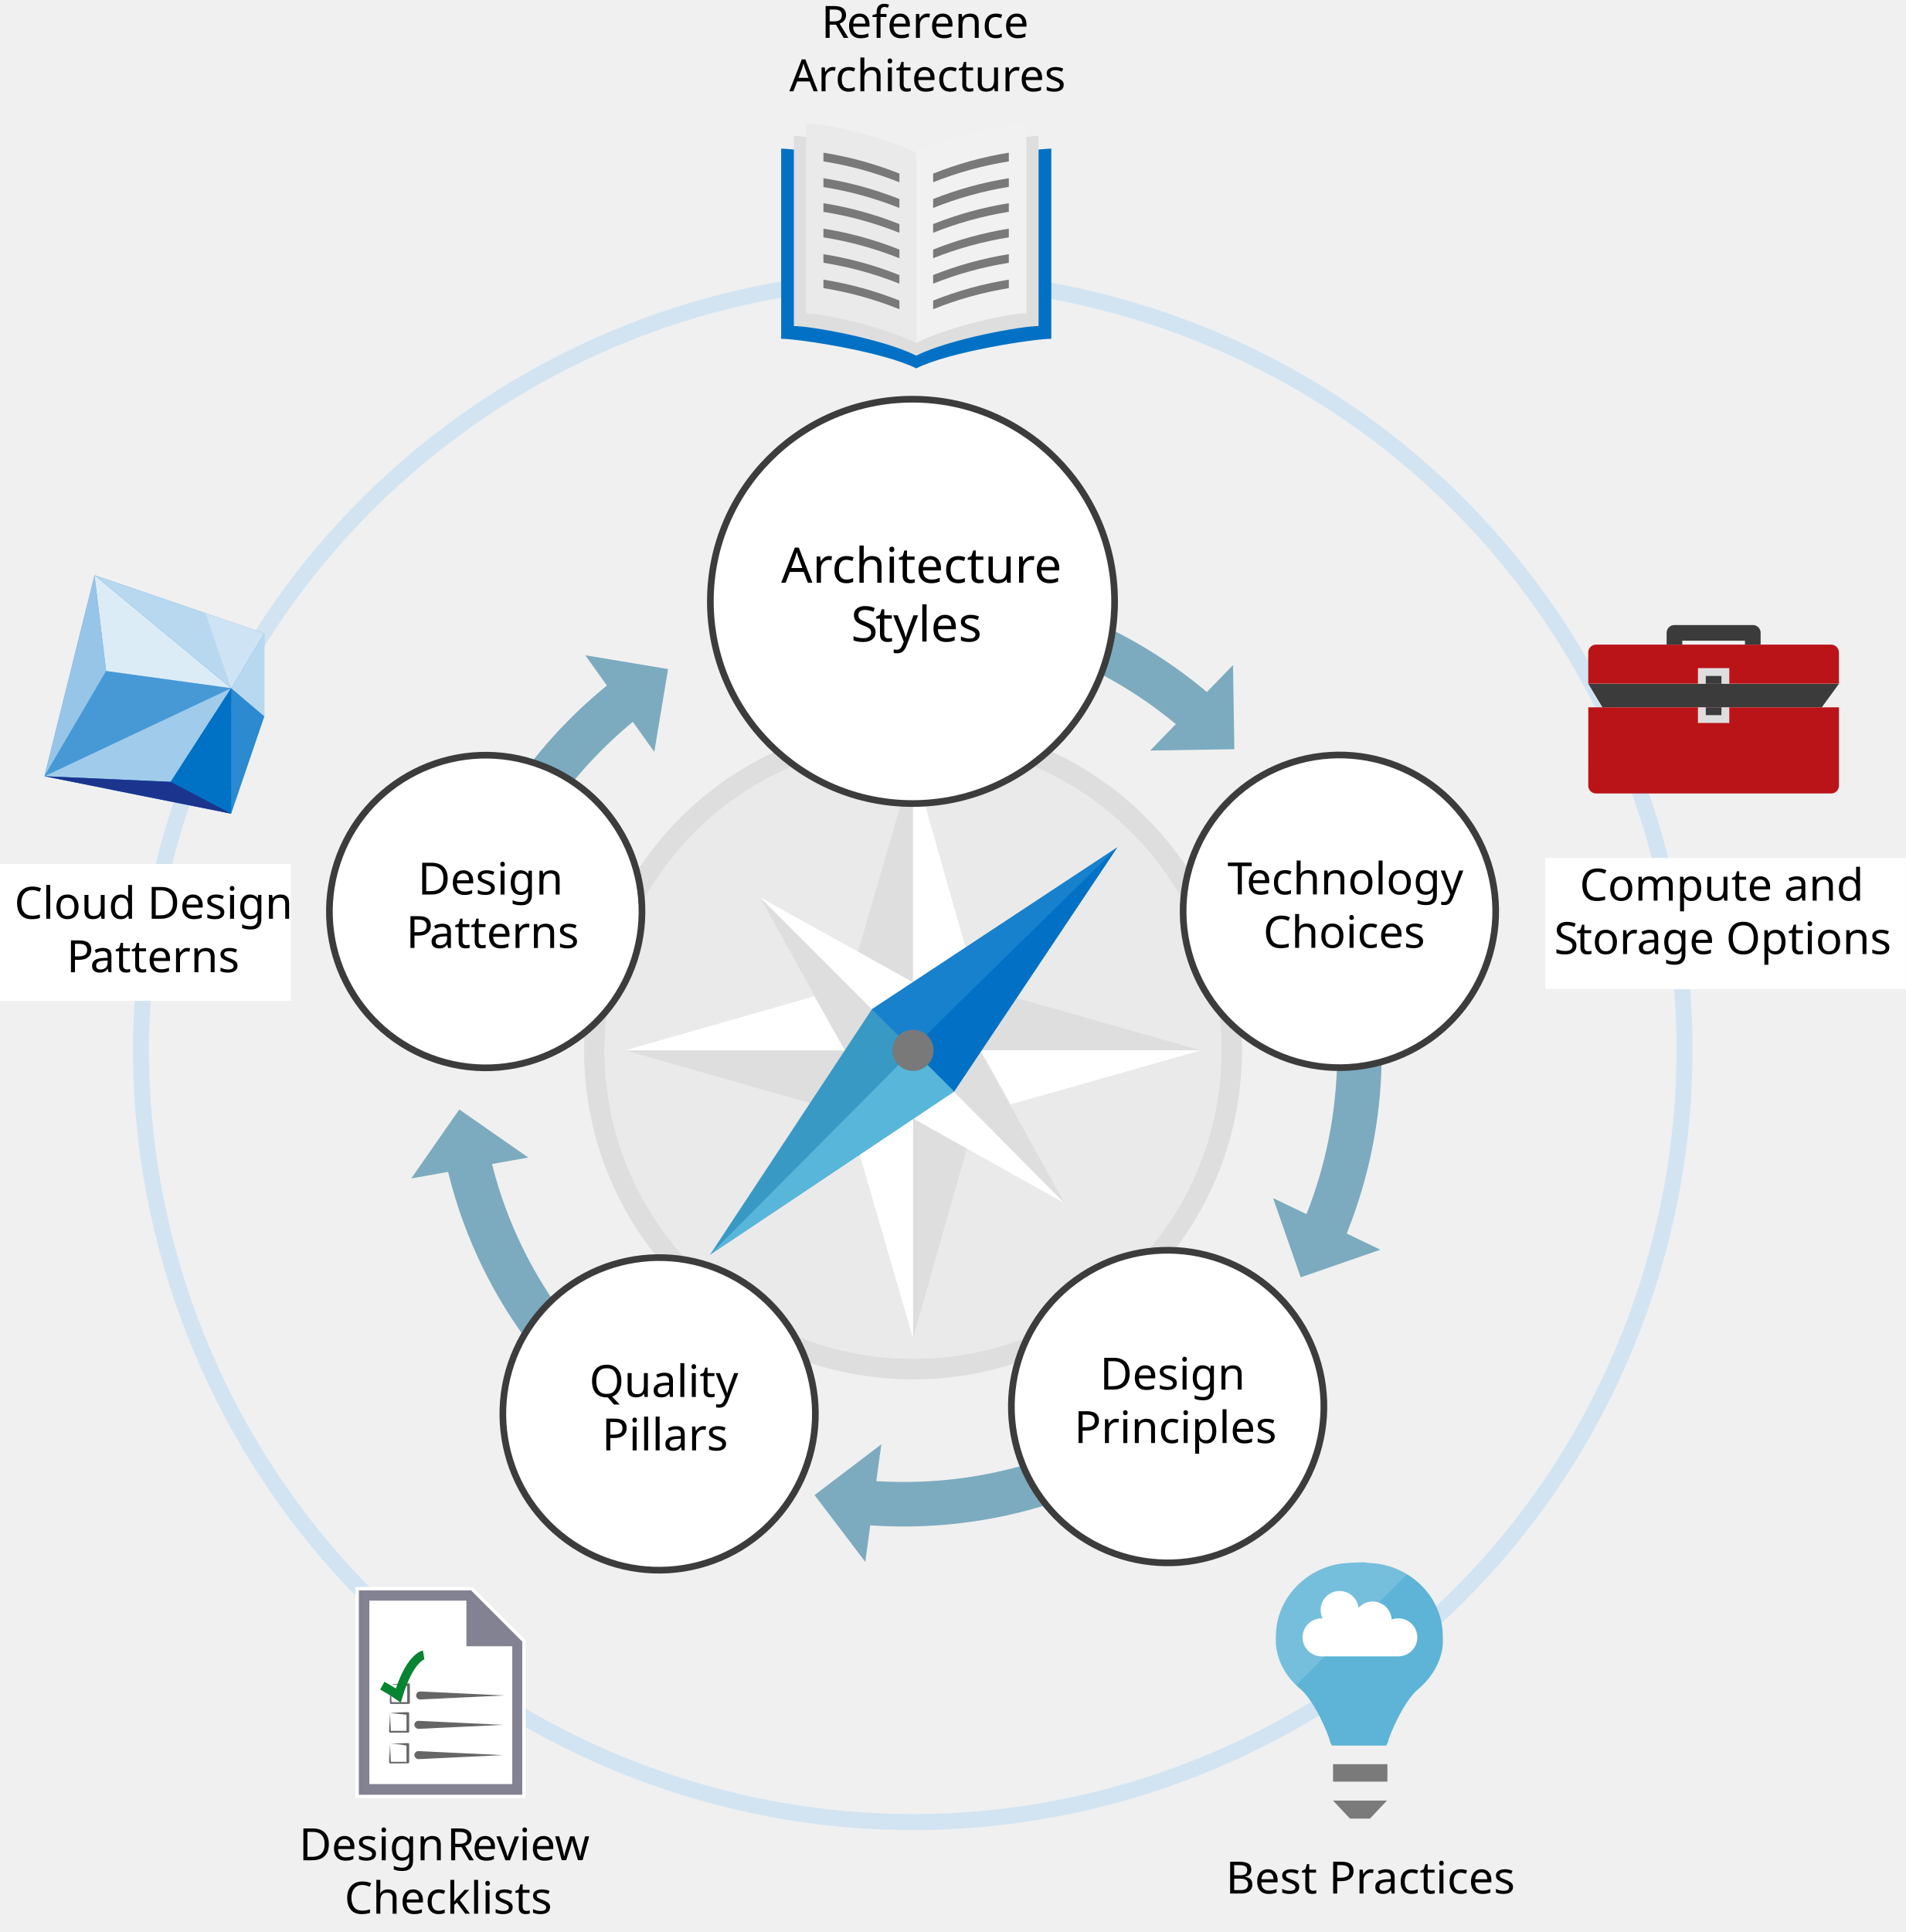
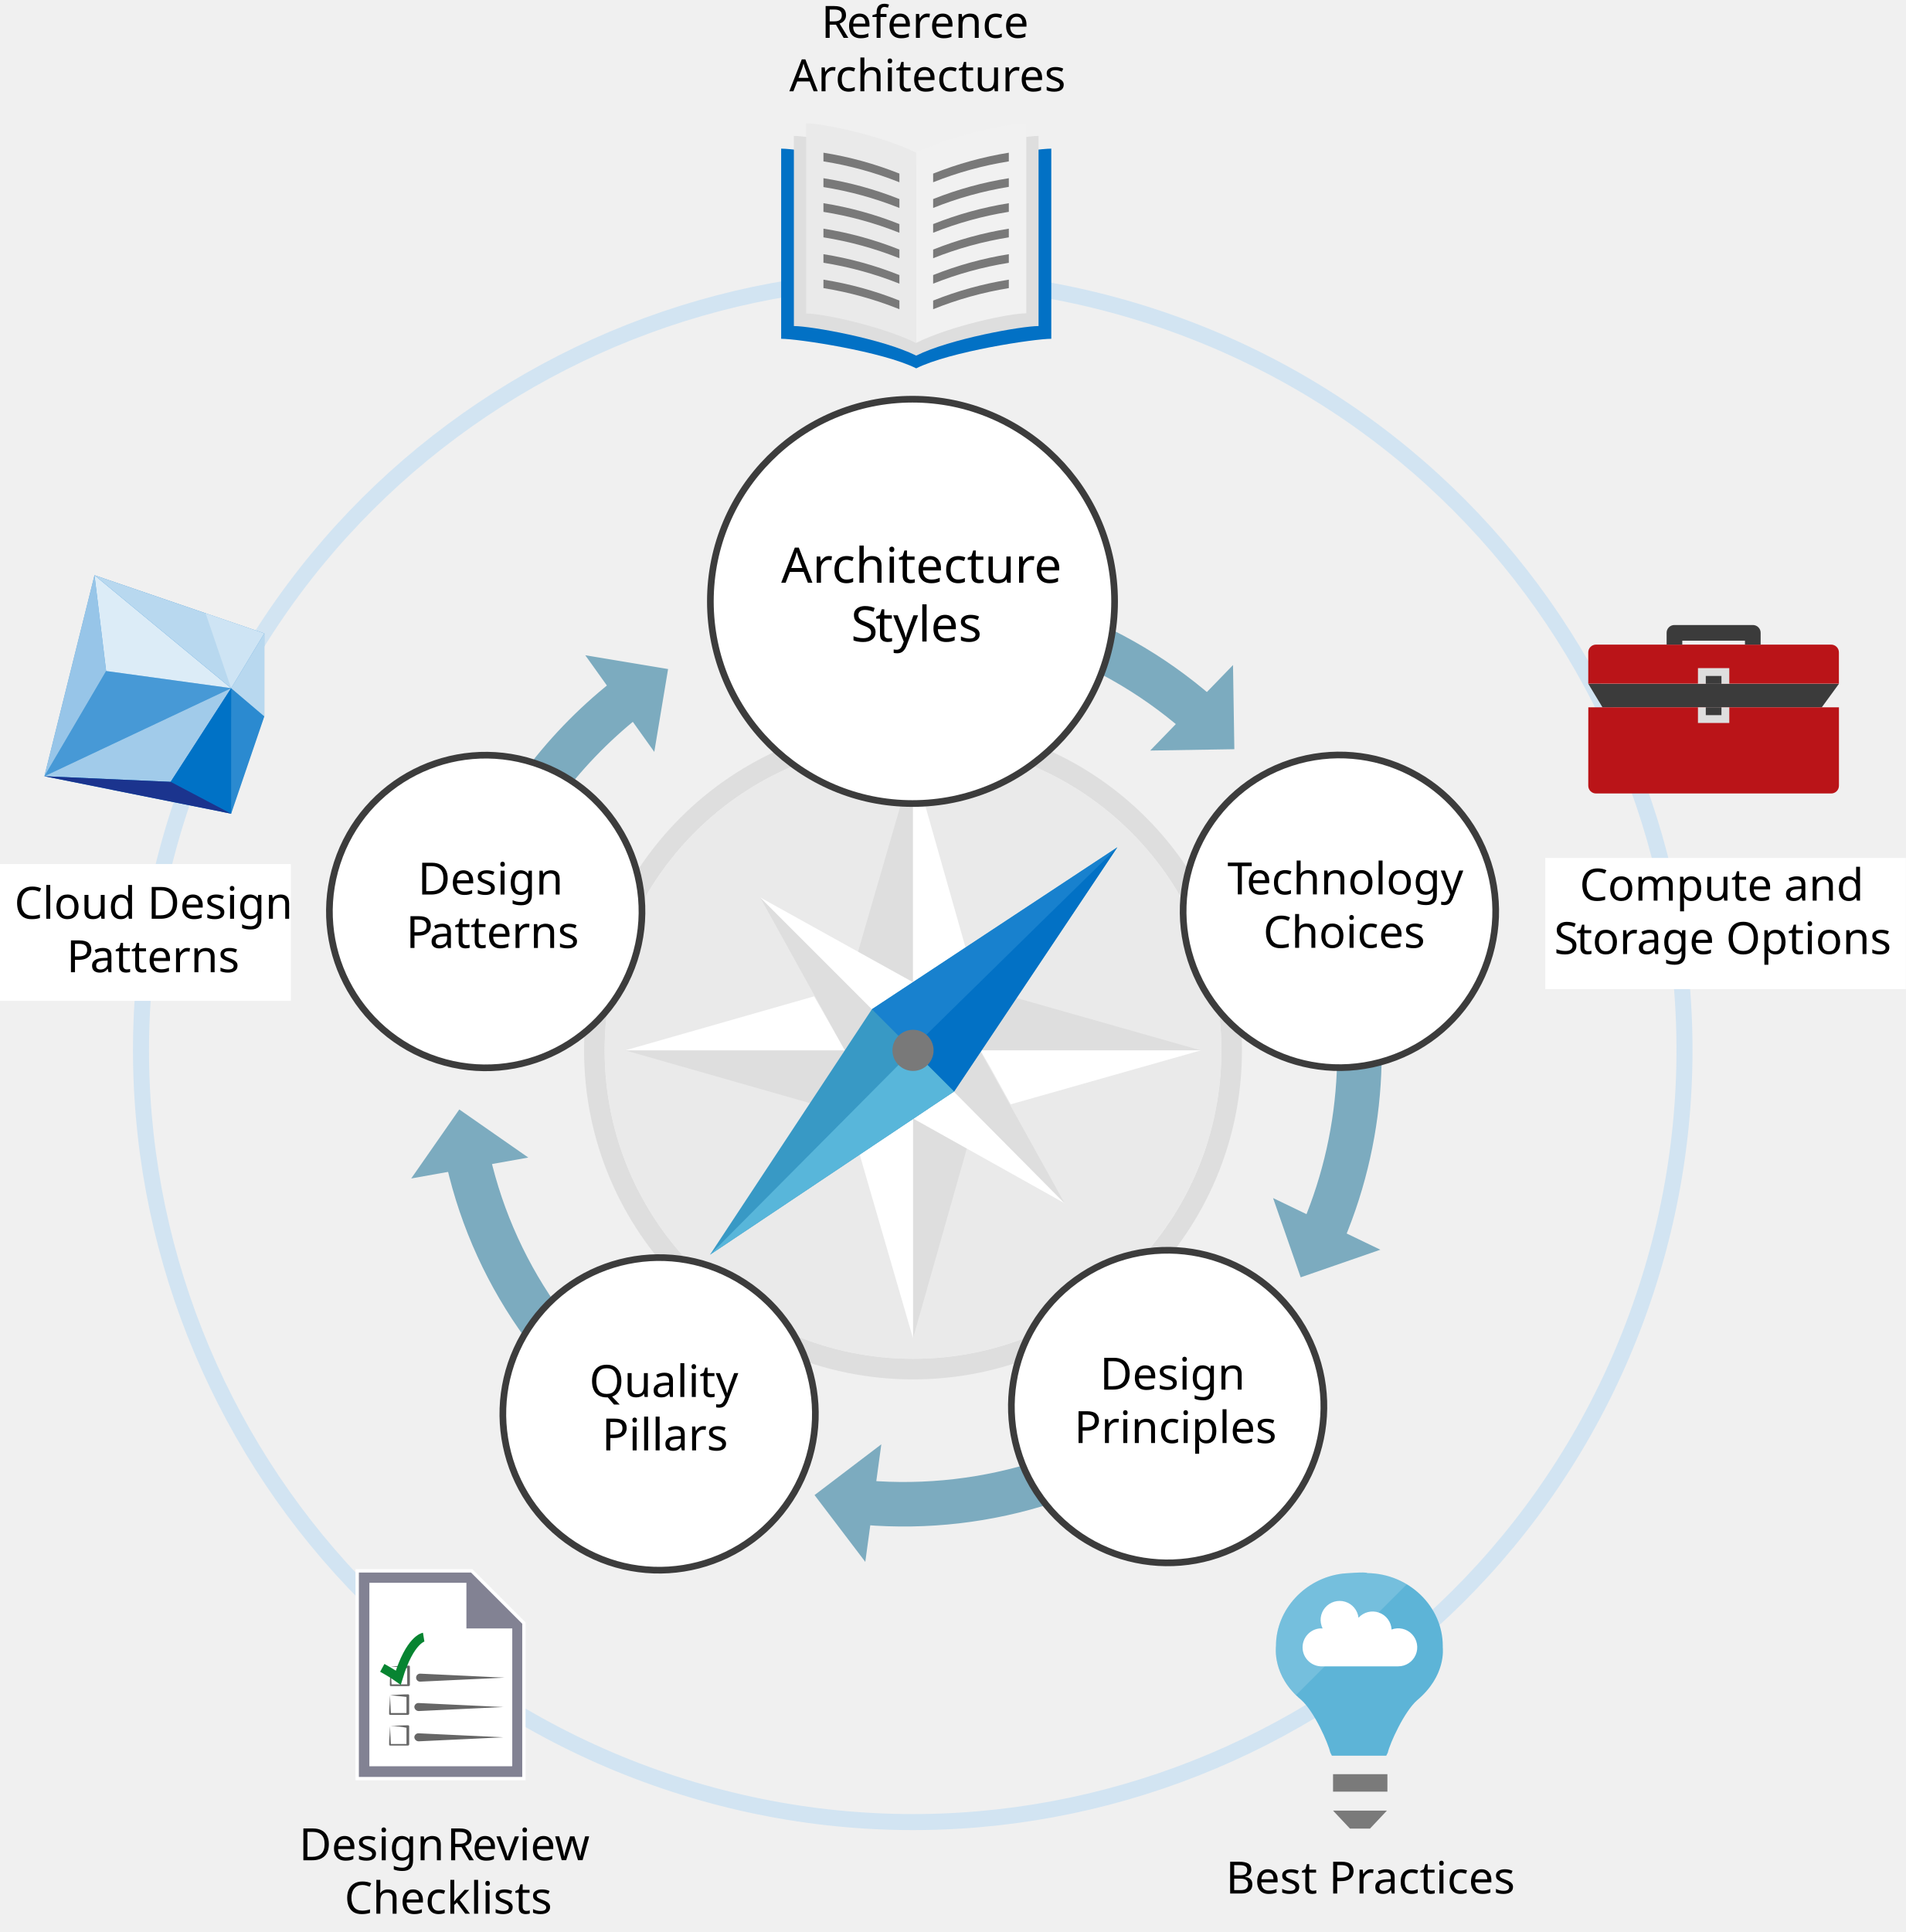
<svg xmlns="http://www.w3.org/2000/svg" id="svg4157" width="428.11" height="433.87" viewBox="0 0 428.11 433.87">
  <defs>
    <style>.cls-1,.cls-17,.cls-19,.cls-2{fill:none;}.cls-1{stroke:#d2e4f2;stroke-width:3.6px;}.cls-1,.cls-13,.cls-2{stroke-linecap:round;}.cls-2{stroke:#7cabbf;stroke-width:10px;}.cls-3{fill:#7cabbf;}.cls-4{fill:#5da2d7;stroke:#5da2d7;}.cls-5{fill:#dedede;}.cls-6{fill:#eaeaea;}.cls-13,.cls-15,.cls-29,.cls-30,.cls-31,.cls-32,.cls-33,.cls-34,.cls-36,.cls-7{fill:#fff;}.cls-8{fill:#3899c5;}.cls-9{fill:#58b6da;}.cls-10{fill:#1881ce;}.cls-11{fill:#0271c5;}.cls-12{fill:#797979;}.cls-13{stroke:#3c3c3c;}.cls-13,.cls-15{stroke-width:1.5px;}.cls-14{fill:#f1f1f1;}.cls-15{stroke:#fff;stroke-miterlimit:3;}.cls-16{fill:#828293;}.cls-18{fill:#666;}.cls-19{stroke:#078431;stroke-miterlimit:10;stroke-width:2px;}.cls-20{font-size:10px;}.cls-20,.cls-22{font-family:SegoeUI, Segoe UI;}.cls-21{letter-spacing:-0.03em;}.cls-22{font-size:11px;}.cls-23{letter-spacing:-0.03em;}.cls-24{letter-spacing:-0.1em;}.cls-25{letter-spacing:-0.03em;}.cls-26{fill:#3b3b3b;}.cls-27{fill:#ba1418;}.cls-28{fill:#0072c6;}.cls-29{opacity:0.17;}.cls-29,.cls-30,.cls-31,.cls-32,.cls-33,.cls-34,.cls-36{isolation:isolate;}.cls-30{opacity:0.72;}.cls-31{opacity:0.28;}.cls-32{opacity:0.86;}.cls-33{opacity:0.31;}.cls-34{opacity:0.63;}.cls-35{fill:#1b348e;}.cls-36{opacity:0.59;}.cls-37{fill:#5db4d7;}.cls-38{fill:#7a7a7a;}.cls-39{opacity:0.15;}</style>
  </defs>
  <circle id="circle5592" class="cls-1" cx="215.41" cy="246.12" r="173.31" transform="translate(-95.61 364.64) rotate(-72)" />
  <g id="circle5592-2" data-name="circle5592">
    <path class="cls-2" d="M310.76,215a103.45,103.45,0,0,1-3.1,71.9" transform="translate(-10.39 -10.3)" />
    <polygon class="cls-3" points="310.07 280.65 285.97 269.05 292.17 286.85 310.07 280.65" />
  </g>
  <g id="circle5592-3" data-name="circle5592">
    <path class="cls-2" d="M274.06,328.45a100.87,100.87,0,0,1-28.7,14.6,103.34,103.34,0,0,1-40.6,4.7" transform="translate(-10.39 -10.3)" />
    <polygon class="cls-3" points="194.37 350.75 197.97 324.35 182.97 335.75 194.37 350.75" />
  </g>
  <g id="circle5592-4" data-name="circle5592">
    <path class="cls-2" d="M155.26,330.85a102.32,102.32,0,0,1-22.7-22.8,101,101,0,0,1-17-37.2" transform="translate(-10.39 -10.3)" />
    <polygon class="cls-3" points="92.37 264.65 118.67 259.95 103.17 249.15 92.37 264.65" />
  </g>
  <g id="circle5592-5" data-name="circle5592">
    <path class="cls-2" d="M212.06,145.35a101.13,101.13,0,0,1,31.8,5.1,102.25,102.25,0,0,1,35.6,20.1" transform="translate(-10.39 -10.3)" />
    <polygon class="cls-3" points="276.97 149.35 258.37 168.55 277.27 168.25 276.97 149.35" />
  </g>
  <g id="circle5592-6" data-name="circle5592">
    <path class="cls-2" d="M116.86,216.15a103.21,103.21,0,0,1,14.6-28.6,104.58,104.58,0,0,1,19.5-20.3" transform="translate(-10.39 -10.3)" />
    <polygon class="cls-3" points="131.47 147.15 146.97 168.85 150.07 150.25 131.47 147.15" />
  </g>
  <path id="path4809" class="cls-4" d="M196.76,259.05" transform="translate(-10.39 -10.3)" />
  <g id="g4320">
    <path id="path9" class="cls-5" d="M215.48,172.29a73.89,73.89,0,1,0,73.89,73.89A73.66,73.66,0,0,0,215.48,172.29Zm0,143.15a69.27,69.27,0,1,1,69.27-69.27A69.1,69.1,0,0,1,215.48,315.44Z" transform="translate(-10.39 -10.3)" />
    <circle id="circle11" class="cls-6" cx="205.09" cy="235.88" r="69.27" />
    <polygon id="polygon13" class="cls-5" points="205.09 171.23 192.68 213.94 192.68 213.94 201.05 218.56 205.09 220.58 205.09 217.41 205.09 171.23" />
    <polygon id="polygon15" class="cls-5" points="208.84 253.19 205.38 251.17 205.09 251.17 205.09 251.46 205.09 254.35 205.09 300.53 217.21 257.81 208.84 253.19" />
    <polygon id="polygon17" class="cls-7" points="205.09 171.23 217.21 213.94 217.21 213.94 208.84 218.56 205.09 220.58 205.09 217.41 205.09 171.23" />
    <polygon id="polygon19" class="cls-7" points="201.05 253.19 204.51 251.17 205.09 251.17 205.09 251.46 205.09 254.35 205.09 300.53 192.68 257.81 201.05 253.19" />
    <polygon id="polygon21" class="cls-5" points="140.44 235.88 182.87 248 182.87 248 187.49 239.63 189.79 235.88 186.62 235.88 140.44 235.88" />
    <polygon id="polygon23" class="cls-5" points="222.41 231.84 220.39 235.59 220.1 235.88 220.68 235.88 223.56 235.88 269.74 235.88 227.03 223.75 222.41 231.84" />
    <polygon id="polygon25" class="cls-7" points="140.44 235.88 182.87 223.75 182.87 223.75 187.49 231.84 189.79 235.88 186.62 235.88 140.44 235.88" />
    <polygon id="polygon27" class="cls-7" points="222.41 239.63 220.39 236.17 220.1 235.88 220.68 235.88 223.56 235.88 269.74 235.88 227.03 248 222.41 239.63" />
    <polygon id="polygon29" class="cls-5" points="189.79 235.88 189.79 235.88 205.09 235.88 170.75 201.53 170.75 201.53 189.79 235.88" />
    <polygon id="polygon31" class="cls-7" points="189.79 235.88 189.79 235.88 205.09 235.88 170.75 270.22 170.75 270.22 189.79 235.88" />
    <polygon id="polygon33" class="cls-5" points="205.09 251.17 205.09 250.88 205.09 235.88 170.75 270.22 170.75 270.22 205.09 251.17" />
    <polygon id="polygon35" class="cls-7" points="205.09 251.17 205.09 250.88 205.09 235.88 239.15 270.22 239.15 270.22 205.09 251.17" />
    <polygon id="polygon37" class="cls-5" points="220.1 235.88 220.1 235.88 205.09 235.88 239.15 270.22 239.15 270.22 220.1 235.88" />
    <polygon id="polygon39" class="cls-7" points="220.1 235.88 220.1 235.88 205.09 235.88 239.15 201.53 239.15 201.53 220.1 235.88" />
    <polygon id="polygon41" class="cls-5" points="205.09 220.58 205.09 220.87 205.09 235.88 239.15 201.53 239.15 201.53 205.09 220.58" />
    <polygon id="polygon43" class="cls-7" points="205.09 220.58 205.09 220.87 205.09 235.88 170.75 201.53 170.75 201.53 205.09 220.58" />
    <polygon id="polygon45" class="cls-8" points="159.49 281.77 214.33 245.11 250.98 190.28 195.86 226.64 195.86 226.64 159.49 281.77" />
    <polygon id="polygon47" class="cls-9" points="159.49 281.77 214.33 245.11 205.09 235.88 159.49 281.77" />
    <polygon id="polygon49" class="cls-10" points="250.98 190.28 195.86 226.64 205.09 235.88 250.98 190.28" />
    <polygon id="polygon51" class="cls-11" points="250.98 190.28 214.33 245.11 204.8 235.59 250.98 190.28" />
    <circle id="circle53" class="cls-12" cx="205.09" cy="235.88" r="4.62" />
  </g>
  <circle id="circle5309" class="cls-13" cx="311.26" cy="214.96" r="35.1" transform="translate(-61.58 96.4) rotate(-18)" />
  <path id="path5173" class="cls-4" d="M58.46,190.65" transform="translate(-10.39 -10.3)" />
  <path id="path5185" class="cls-4" d="M208.06,167.35" transform="translate(-10.39 -10.3)" />
  <circle id="path4715" class="cls-13" cx="204.97" cy="135.05" r="45.4" />
  <circle id="circle4731" class="cls-13" cx="119.49" cy="215" r="35.1" transform="translate(-132.3 251.9) rotate(-72)" />
  <circle id="circle4743" class="cls-13" cx="158.45" cy="327.82" r="35.1" transform="translate(-210.29 253.02) rotate(-54)" />
  <circle id="circle4749" class="cls-13" cx="272.68" cy="326.16" r="35.1" transform="translate(-150.03 212.28) rotate(-36)" />
  <path class="cls-11" d="M216.2,50.32c-7.56-3.78-26.56-6.64-30.34-6.64v42.7c3.78,0,22.78,2.86,30.34,6.64,7.56-3.78,26.56-6.64,30.34-6.64V43.68C242.76,43.68,223.75,46.54,216.2,50.32Z" transform="translate(-10.39 -10.3)" />
  <path class="cls-5" d="M216.2,47.46c-7.56-3.78-23.7-6.64-27.48-6.64v42.7c3.78,0,19.92,2.86,27.48,6.64h0c7.56-3.78,23.7-6.64,27.48-6.64V40.82C239.9,40.82,223.75,43.68,216.2,47.46Z" transform="translate(-10.39 -10.3)" />
  <path class="cls-14" d="M216.2,44.59V87.3c7.56-3.78,20.84-6.64,24.73-6.64V38C237,38,223.75,40.82,216.2,44.59Z" transform="translate(-10.39 -10.3)" />
  <path class="cls-6" d="M191.47,38v42.7c3.78,0,17.06,2.86,24.73,6.64V44.59C208.64,40.82,195.36,38,191.47,38Z" transform="translate(-10.39 -10.3)" />
  <path class="cls-12" d="M212.42,51.23a80.18,80.18,0,0,0-17.06-4.69V44.59a80.18,80.18,0,0,1,17.06,4.69Z" transform="translate(-10.39 -10.3)" />
  <path class="cls-12" d="M212.42,57a80.18,80.18,0,0,0-17.06-4.69V50.32A80.18,80.18,0,0,1,212.42,55Z" transform="translate(-10.39 -10.3)" />
  <path class="cls-12" d="M212.42,62.57a80.18,80.18,0,0,0-17.06-4.69V55.93a80.18,80.18,0,0,1,17.06,4.69Z" transform="translate(-10.39 -10.3)" />
  <path class="cls-12" d="M212.42,68.29a80.18,80.18,0,0,0-17.06-4.69V61.65a80.18,80.18,0,0,1,17.06,4.69Z" transform="translate(-10.39 -10.3)" />
  <path class="cls-12" d="M212.42,74a80.18,80.18,0,0,0-17.06-4.69V67.38a80.18,80.18,0,0,1,17.06,4.69Z" transform="translate(-10.39 -10.3)" />
  <path class="cls-12" d="M212.42,79.74A80.18,80.18,0,0,0,195.36,75V73.1a80.18,80.18,0,0,1,17.06,4.69Z" transform="translate(-10.39 -10.3)" />
  <path class="cls-12" d="M220,51.23A80.18,80.18,0,0,1,237,46.54V44.59A80.18,80.18,0,0,0,220,49.29Z" transform="translate(-10.39 -10.3)" />
  <path class="cls-12" d="M220,57A80.18,80.18,0,0,1,237,52.26V50.32A80.18,80.18,0,0,0,220,55Z" transform="translate(-10.39 -10.3)" />
  <path class="cls-12" d="M220,62.57A80.18,80.18,0,0,1,237,57.87V55.93A80.18,80.18,0,0,0,220,60.62Z" transform="translate(-10.39 -10.3)" />
  <path class="cls-12" d="M220,68.29A80.18,80.18,0,0,1,237,63.6V61.65A80.18,80.18,0,0,0,220,66.35Z" transform="translate(-10.39 -10.3)" />
  <path class="cls-12" d="M220,74A80.18,80.18,0,0,1,237,69.32V67.38A80.18,80.18,0,0,0,220,72.07Z" transform="translate(-10.39 -10.3)" />
  <path class="cls-12" d="M220,79.74A80.18,80.18,0,0,1,237,75V73.1A80.18,80.18,0,0,0,220,77.8Z" transform="translate(-10.39 -10.3)" />
  <path class="cls-1" d="M215.36,350.55" transform="translate(-10.39 -10.3)" />
  <g id="shape62-3">
-     <path id="path3361" class="cls-15" d="M116.16,367.45H91v45.9h36.7v-34.4l-11.5-11.5Z" transform="translate(-10.39 -10.3)" />
+     <path id="path3361" class="cls-15" d="M116.16,363.45H91v45.9h36.7v-34.4l-11.5-11.5Z" transform="translate(-10.39 -10.3)" />
  </g>
-   <path id="path3366" class="cls-7" d="M116.16,367.45H91v45.9h36.7v-34.4l-11.5-11.5Z" transform="translate(-10.39 -10.3)" />
-   <path id="path3371" class="cls-16" d="M116.16,367.45H91v45.9h36.7v-34.4l-11.5-11.5Zm9.2,43.5h-32v-41.2h21.8V380h10.3v30.9Z" transform="translate(-10.39 -10.3)" />
+   <path id="path3366" class="cls-7" d="M116.16,363.45H91v45.9h36.7v-34.4l-11.5-11.5Z" transform="translate(-10.39 -10.3)" />
+   <path id="path3371" class="cls-16" d="M116.16,363.45H91v45.9h36.7v-34.4l-11.5-11.5Zm9.2,43.5h-32v-41.2h21.8V376h10.3v30.9Z" transform="translate(-10.39 -10.3)" />
  <g id="shape69-17">
-     <rect id="rect3396" class="cls-17" x="80.57" y="357.15" width="36.7" height="45.8" />
+     <rect id="rect3396" class="cls-17" x="80.57" y="353.15" width="36.7" height="45.8" />
  </g>
  <g id="rect3406">
-     <rect class="cls-7" x="87.77" y="378.25" width="4.1" height="4.2" />
-     <path class="cls-18" d="M98.16,388.55c1.3-.1,2.6-.2,4.1-.2a.22.22,0,0,1,.2.2h0v4.1a.27.27,0,0,1-.3.3h-4a.22.22,0,0,1-.2-.2,17,17,0,0,1,.1-2.2Zm0,0,.1,2.2c0,.7.1,1.4.1,2l-.2-.2h4l-.3.3v-4.1l.2.2C101,388.75,99.56,388.65,98.16,388.55Z" transform="translate(-10.39 -10.3)" />
+     <rect class="cls-7" x="87.77" y="374.25" width="4.1" height="4.2" />
+     <path class="cls-18" d="M98.16,384.55c1.3-.1,2.6-.2,4.1-.2a.22.22,0,0,1,.2.2h0v4.1a.27.27,0,0,1-.3.3h-4a.22.22,0,0,1-.2-.2,17,17,0,0,1,.1-2.2Zm0,0,.1,2.2c0,.7.1,1.4.1,2l-.2-.2h4l-.3.3v-4.1l.2.2C101,384.75,99.56,384.65,98.16,384.55Z" transform="translate(-10.39 -10.3)" />
  </g>
-   <path class="cls-18" d="M104.76,390.15l19,.9-19,.9a.9.9,0,1,1,0-1.8Z" transform="translate(-10.39 -10.3)" />
-   <path class="cls-19" d="M96.26,388.85s2.2,1.2,3.6,2.2c2.6-8.6,5.7-9.1,5.7-9.1" transform="translate(-10.39 -10.3)" />
+   <path class="cls-18" d="M104.76,386.15l19,.9-19,.9a.9.9,0,1,1,0-1.8Z" transform="translate(-10.39 -10.3)" />
+   <path class="cls-19" d="M96.26,384.85s2.2,1.2,3.6,2.2c2.6-8.6,5.7-9.1,5.7-9.1" transform="translate(-10.39 -10.3)" />
  <g id="rect3406-2" data-name="rect3406">
-     <rect class="cls-7" x="87.57" y="384.75" width="4.1" height="4.2" />
-     <path class="cls-18" d="M98,395c1.3-.1,2.6-.2,4.1-.2a.22.22,0,0,1,.2.2h0v4.1a.27.27,0,0,1-.3.3H98a.22.22,0,0,1-.2-.2,17,17,0,0,1,.1-2.2Zm0,0,.1,2.2c0,.7.1,1.4.1,2L98,399h4l-.3.3v-4.1l.2.2C100.66,395.25,99.36,395.15,98,395Z" transform="translate(-10.39 -10.3)" />
+     <rect class="cls-7" x="87.57" y="380.75" width="4.1" height="4.2" />
+     <path class="cls-18" d="M98,391c1.3-.1,2.6-.2,4.1-.2a.22.22,0,0,1,.2.2h0v4.1a.27.27,0,0,1-.3.3H98a.22.22,0,0,1-.2-.2,17,17,0,0,1,.1-2.2Zm0,0,.1,2.2c0,.7.1,1.4.1,2L98,395h4l-.3.3v-4.1l.2.2C100.66,391.25,99.36,391.15,98,391Z" transform="translate(-10.39 -10.3)" />
  </g>
-   <path class="cls-18" d="M104.46,396.75l19,.9-19,.9a1,1,0,0,1-1-.9.92.92,0,0,1,1-.9Z" transform="translate(-10.39 -10.3)" />
+   <path class="cls-18" d="M104.46,392.75l19,.9-19,.9a1,1,0,0,1-1-.9.92.92,0,0,1,1-.9Z" transform="translate(-10.39 -10.3)" />
  <g id="rect3406-3" data-name="rect3406">
-     <rect class="cls-7" x="87.57" y="391.65" width="4.1" height="4.2" />
-     <path class="cls-18" d="M98,401.95c1.3-.1,2.6-.2,4.1-.2a.22.22,0,0,1,.2.2h0V406a.27.27,0,0,1-.3.3H98a.22.22,0,0,1-.2-.2,17,17,0,0,1,.1-2.2Zm0,0,.1,2.2c0,.7.1,1.4.1,2l-.2-.2h4l-.3.3v-4.1l.2.2A16.11,16.11,0,0,0,98,401.95Z" transform="translate(-10.39 -10.3)" />
+     <rect class="cls-7" x="87.57" y="387.65" width="4.1" height="4.2" />
+     <path class="cls-18" d="M98,397.95c1.3-.1,2.6-.2,4.1-.2a.22.22,0,0,1,.2.2h0V402a.27.27,0,0,1-.3.3H98a.22.22,0,0,1-.2-.2,17,17,0,0,1,.1-2.2Zm0,0,.1,2.2c0,.7.1,1.4.1,2l-.2-.2h4l-.3.3v-4.1l.2.2A16.11,16.11,0,0,0,98,397.95Z" transform="translate(-10.39 -10.3)" />
  </g>
-   <path class="cls-18" d="M104.46,403.55l19,.9-19,.9a1,1,0,0,1-1-.9.92.92,0,0,1,1-.9Z" transform="translate(-10.39 -10.3)" />
+   <path class="cls-18" d="M104.46,399.55l19,.9-19,.9a1,1,0,0,1-1-.9.92.92,0,0,1,1-.9Z" transform="translate(-10.39 -10.3)" />
  <text class="cls-20" transform="translate(184.49 8.5)">
    <tspan class="cls-21">R</tspan>
    <tspan x="5.69" y="0">eference</tspan>
    <tspan x="-7.18" y="12">Architectures</tspan>
  </text>
  <text class="cls-22" transform="translate(175.48 130.87)">Architecture<tspan class="cls-23" x="15.68" y="13.2">S</tspan>
    <tspan x="21.17" y="13.2">tyles</tspan>
  </text>
  <text class="cls-20" transform="translate(275.72 200.85)">
    <tspan class="cls-24">T</tspan>
    <tspan x="4.26" y="0">echnology</tspan>
    <tspan x="8.04" y="12">Choices</tspan>
  </text>
  <text class="cls-20" transform="translate(93.87 200.89)">Design<tspan class="cls-25" x="-2.64" y="12">P</tspan>
    <tspan x="2.62" y="12">atterns</tspan>
  </text>
  <text class="cls-20" transform="translate(132.38 313.72)">Quality<tspan x="2.84" y="12">Pillars</tspan>
  </text>
  <text class="cls-20" transform="translate(247.07 312.06)">Design<tspan x="-5.76" y="12">Principles</tspan>
  </text>
  <g id="g4442">
    <polygon id="svg_1" data-name="svg 1" class="cls-26" points="356.78 153.56 413.08 153.56 413.08 153.56 409.23 158.84 359.96 158.84 356.78 153.56" />
    <path id="svg_2" data-name="svg 2" class="cls-27" d="M367.17,169.14h56.3v17.59a1.74,1.74,0,0,1-1.76,1.76H368.92a1.74,1.74,0,0,1-1.76-1.76Z" transform="translate(-10.39 -10.3)" />
    <path id="svg_3" data-name="svg 3" class="cls-27" d="M368.92,155.06h52.78a1.74,1.74,0,0,1,1.76,1.76v7h-56.3v-7A1.74,1.74,0,0,1,368.92,155.06Z" transform="translate(-10.39 -10.3)" />
    <rect id="svg_4" data-name="svg 4" class="cls-5" x="381.41" y="158.84" width="7.04" height="3.52" />
    <rect id="svg_5" data-name="svg 5" class="cls-26" x="383.17" y="158.84" width="3.52" height="1.76" />
    <rect id="svg_6" data-name="svg 6" class="cls-5" x="381.41" y="150.04" width="7.04" height="3.52" />
    <rect id="svg_7" data-name="svg 7" class="cls-26" x="383.17" y="151.8" width="3.52" height="1.76" />
    <path id="svg_8" data-name="svg 8" class="cls-26" d="M384.76,152.42v2.64h3.52v-.88h14.08v.88h3.52v-2.64a1.74,1.74,0,0,0-1.76-1.76H386.52A1.74,1.74,0,0,0,384.76,152.42Z" transform="translate(-10.39 -10.3)" />
  </g>
  <rect class="cls-7" x="347.11" y="192.67" width="81" height="29.46" />
  <text class="cls-20" transform="translate(354.83 202.25)">Compute and<tspan class="cls-23" x="-5.73" y="12">S</tspan>
    <tspan x="-0.74" y="12">torage Options</tspan>
  </text>
  <rect class="cls-7" y="194.04" width="65.33" height="30.72" />
  <text class="cls-20" transform="translate(3.23 206.33)">Cloud Design<tspan class="cls-25" x="11.74" y="12">P</tspan>
    <tspan x="17" y="12">atterns</tspan>
  </text>
  <text class="cls-20" transform="translate(67.18 417.76)">Design <tspan class="cls-21" x="33.19" y="0">R</tspan>
    <tspan x="38.88" y="0">eview</tspan>
    <tspan x="10.2" y="12">Checklists</tspan>
  </text>
  <text class="cls-20" transform="translate(275.36 425.23)">Best Practices</text>
  <g id="_1180_Grids" data-name=" 1180 Grids">
    <polyline class="cls-28" points="21.23 129.18 59.37 142.23 59.37 160.88 51.92 182.73 9.97 174.32 21.23 129.18" />
    <path class="cls-29" d="M62.31,193c-.15-.39,0-28.18,0-28.18l7.44,6.33Z" transform="translate(-10.39 -10.3)" />
    <polygon class="cls-30" points="59.37 142.23 59.37 160.88 51.92 154.55 59.37 142.23" />
    <polygon class="cls-30" points="21.23 129.18 59.37 142.23 51.92 154.55 21.23 129.18" />
    <polygon class="cls-31" points="23.84 150.69 51.92 154.55 9.97 174.32 23.84 150.69" />
    <polygon class="cls-32" points="23.84 150.69 21.23 129.18 51.92 154.55 23.84 150.69" />
    <polygon class="cls-33" points="51.92 154.55 59.37 142.23 46.17 137.68 51.92 154.55" />
    <polygon class="cls-34" points="9.97 174.32 38.34 175.58 51.92 154.55 9.97 174.32" />
    <polygon class="cls-28" points="51.92 182.73 38.34 175.58 51.92 154.55 51.92 182.73" />
    <polygon class="cls-35" points="9.97 174.32 51.92 182.73 38.34 175.58 9.97 174.32" />
    <polygon class="cls-36" points="23.84 150.69 9.97 174.32 21.23 129.18 23.84 150.69" />
  </g>
  <g id="_1180_Grids-2" data-name=" 1180 Grids">
-     <path class="cls-37" d="M334.48,378h0v-.35c0-8.87-7.6-16.24-16.94-16.36-.23-.35-5.53.11-5.53.11h0c-8.41,1-15,8.07-15,16.24,0,.23-.92,6.68,5.64,12.1,3,2.65,6.1,9.79,6.57,11.87l.35.69h12.21l.35-.69c.46-2.07,3.69-9.22,6.57-11.75C335.29,384.36,334.48,378.26,334.48,378Z" transform="translate(-10.39 -10.3)" />
-     <rect class="cls-38" x="299.44" y="396.18" width="12.21" height="3.92" />
-     <polygon class="cls-38" points="303.24 408.4 307.74 408.4 311.54 404.36 299.44 404.36 303.24 408.4" />
+     <path class="cls-37" d="M334.48,380.28h0v-.35c0-8.87-7.6-16.24-16.94-16.36-.23-.35-5.53.11-5.53.11h0c-8.41,1-15,8.07-15,16.24,0,.23-.92,6.68,5.64,12.1,3,2.65,6.1,9.79,6.57,11.87l.35.69h12.21l.35-.69c.46-2.07,3.69-9.22,6.57-11.75C335.29,386.61,334.48,380.51,334.48,380.28Z" transform="translate(-10.39 -10.3)" />
+     <rect class="cls-38" x="299.44" y="398.43" width="12.21" height="3.92" />
+     <polygon class="cls-38" points="303.24 410.65 307.74 410.65 311.54 406.61 299.44 406.61 303.24 410.65" />
    <g class="cls-39">
-       <path class="cls-7" d="M317.55,361.32c-.23-.35-5.53.11-5.53.11-8.41,1-15,8.07-15,16.24,0,.23-.81,5.88,4.49,11.06l24.88-24.88A16.92,16.92,0,0,0,317.55,361.32Z" transform="translate(-10.39 -10.3)" />
+       <path class="cls-7" d="M317.55,363.57c-.23-.35-5.53.11-5.53.11-8.41,1-15,8.07-15,16.24,0,.23-.81,5.88,4.49,11.06l24.88-24.88A16.92,16.92,0,0,0,317.55,363.57Z" transform="translate(-10.39 -10.3)" />
    </g>
-     <path class="cls-7" d="M307.05,373.77l.44,0a4.27,4.27,0,1,1,8.06-2.4A4.27,4.27,0,0,1,323,374a4.27,4.27,0,1,1,1.48,8.27H307.05a4.27,4.27,0,0,1,0-8.53Z" transform="translate(-10.39 -10.3)" />
+     <path class="cls-7" d="M307.05,376l.44,0a4.27,4.27,0,1,1,8.06-2.4,4.27,4.27,0,0,1,7.43,2.64,4.27,4.27,0,1,1,1.48,8.27H307.05a4.27,4.27,0,0,1,0-8.53Z" transform="translate(-10.39 -10.3)" />
  </g>
</svg>
